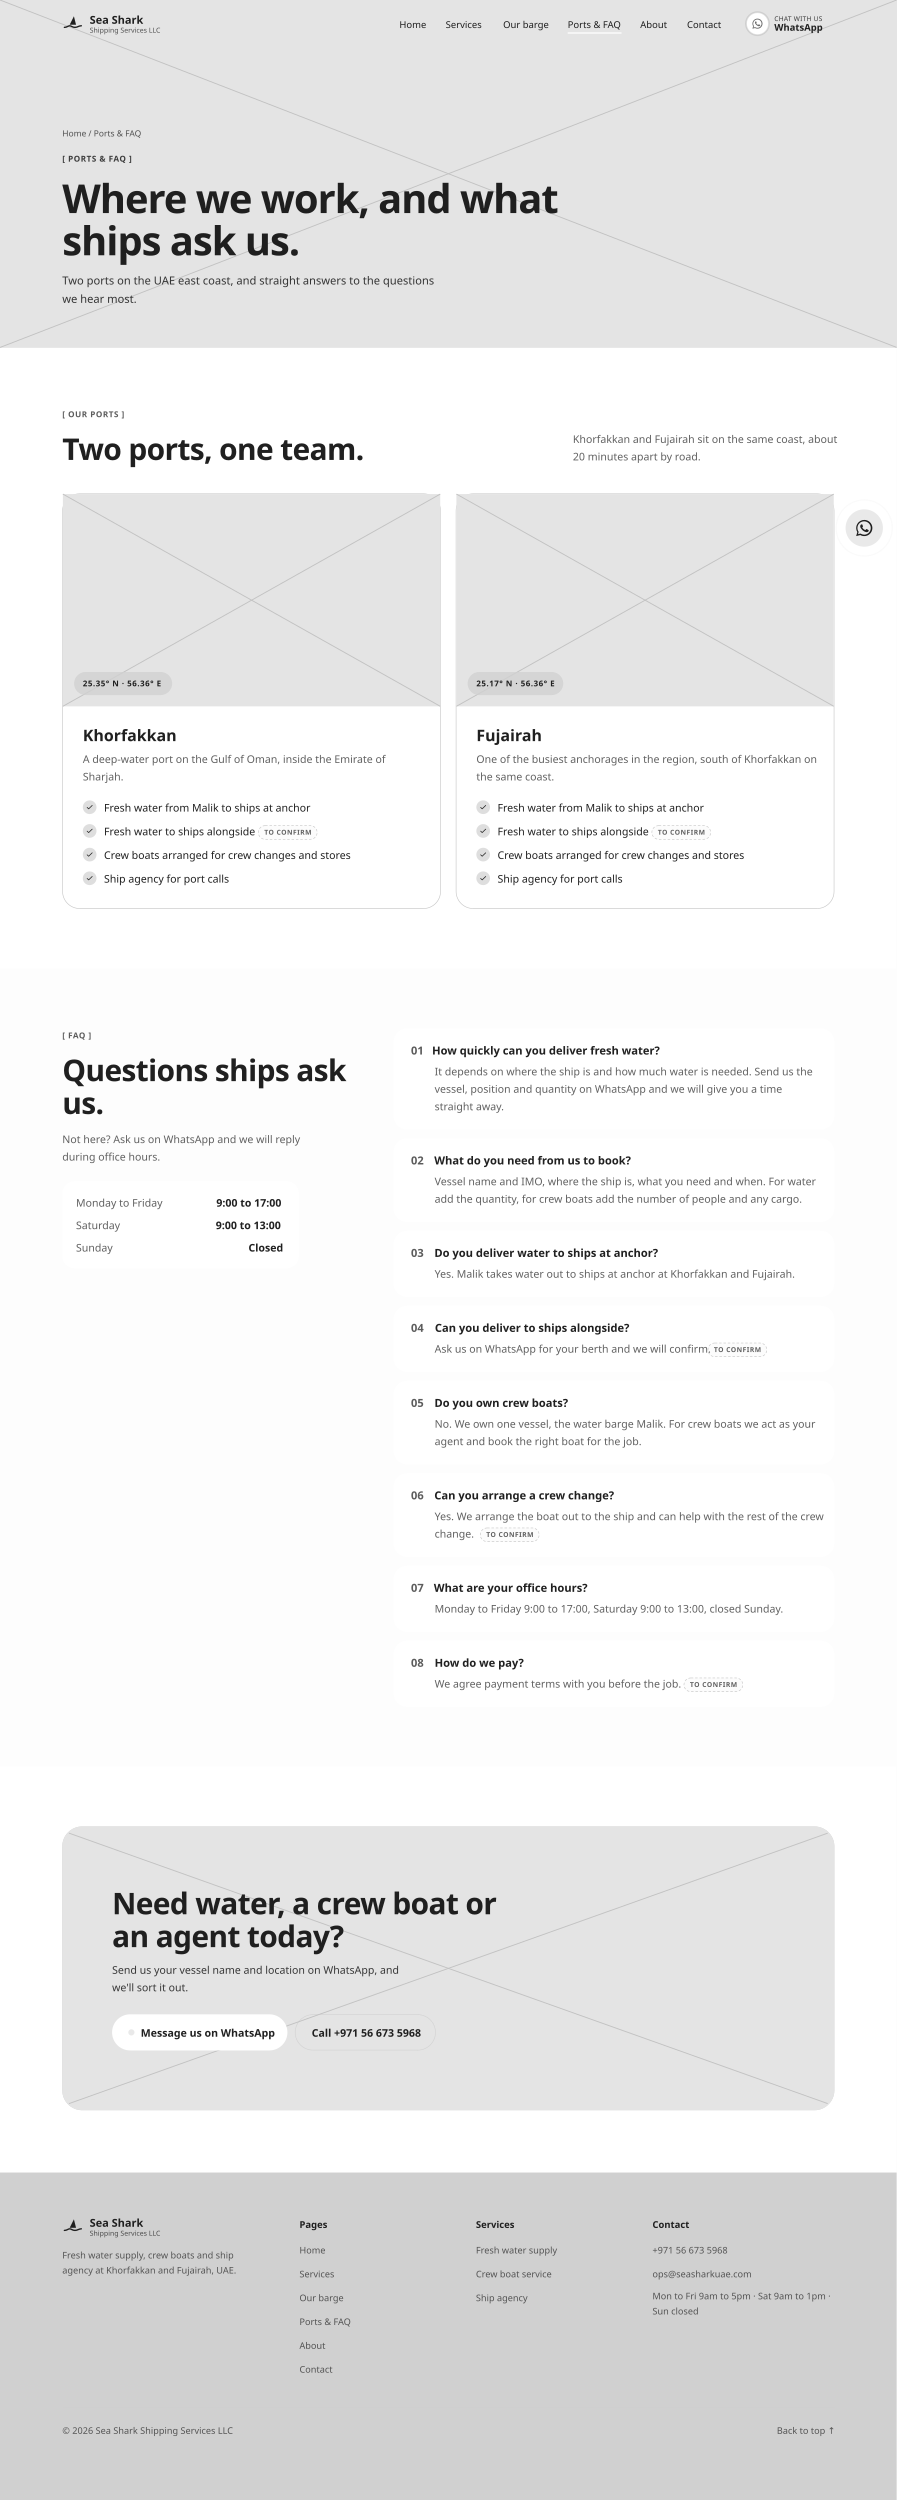
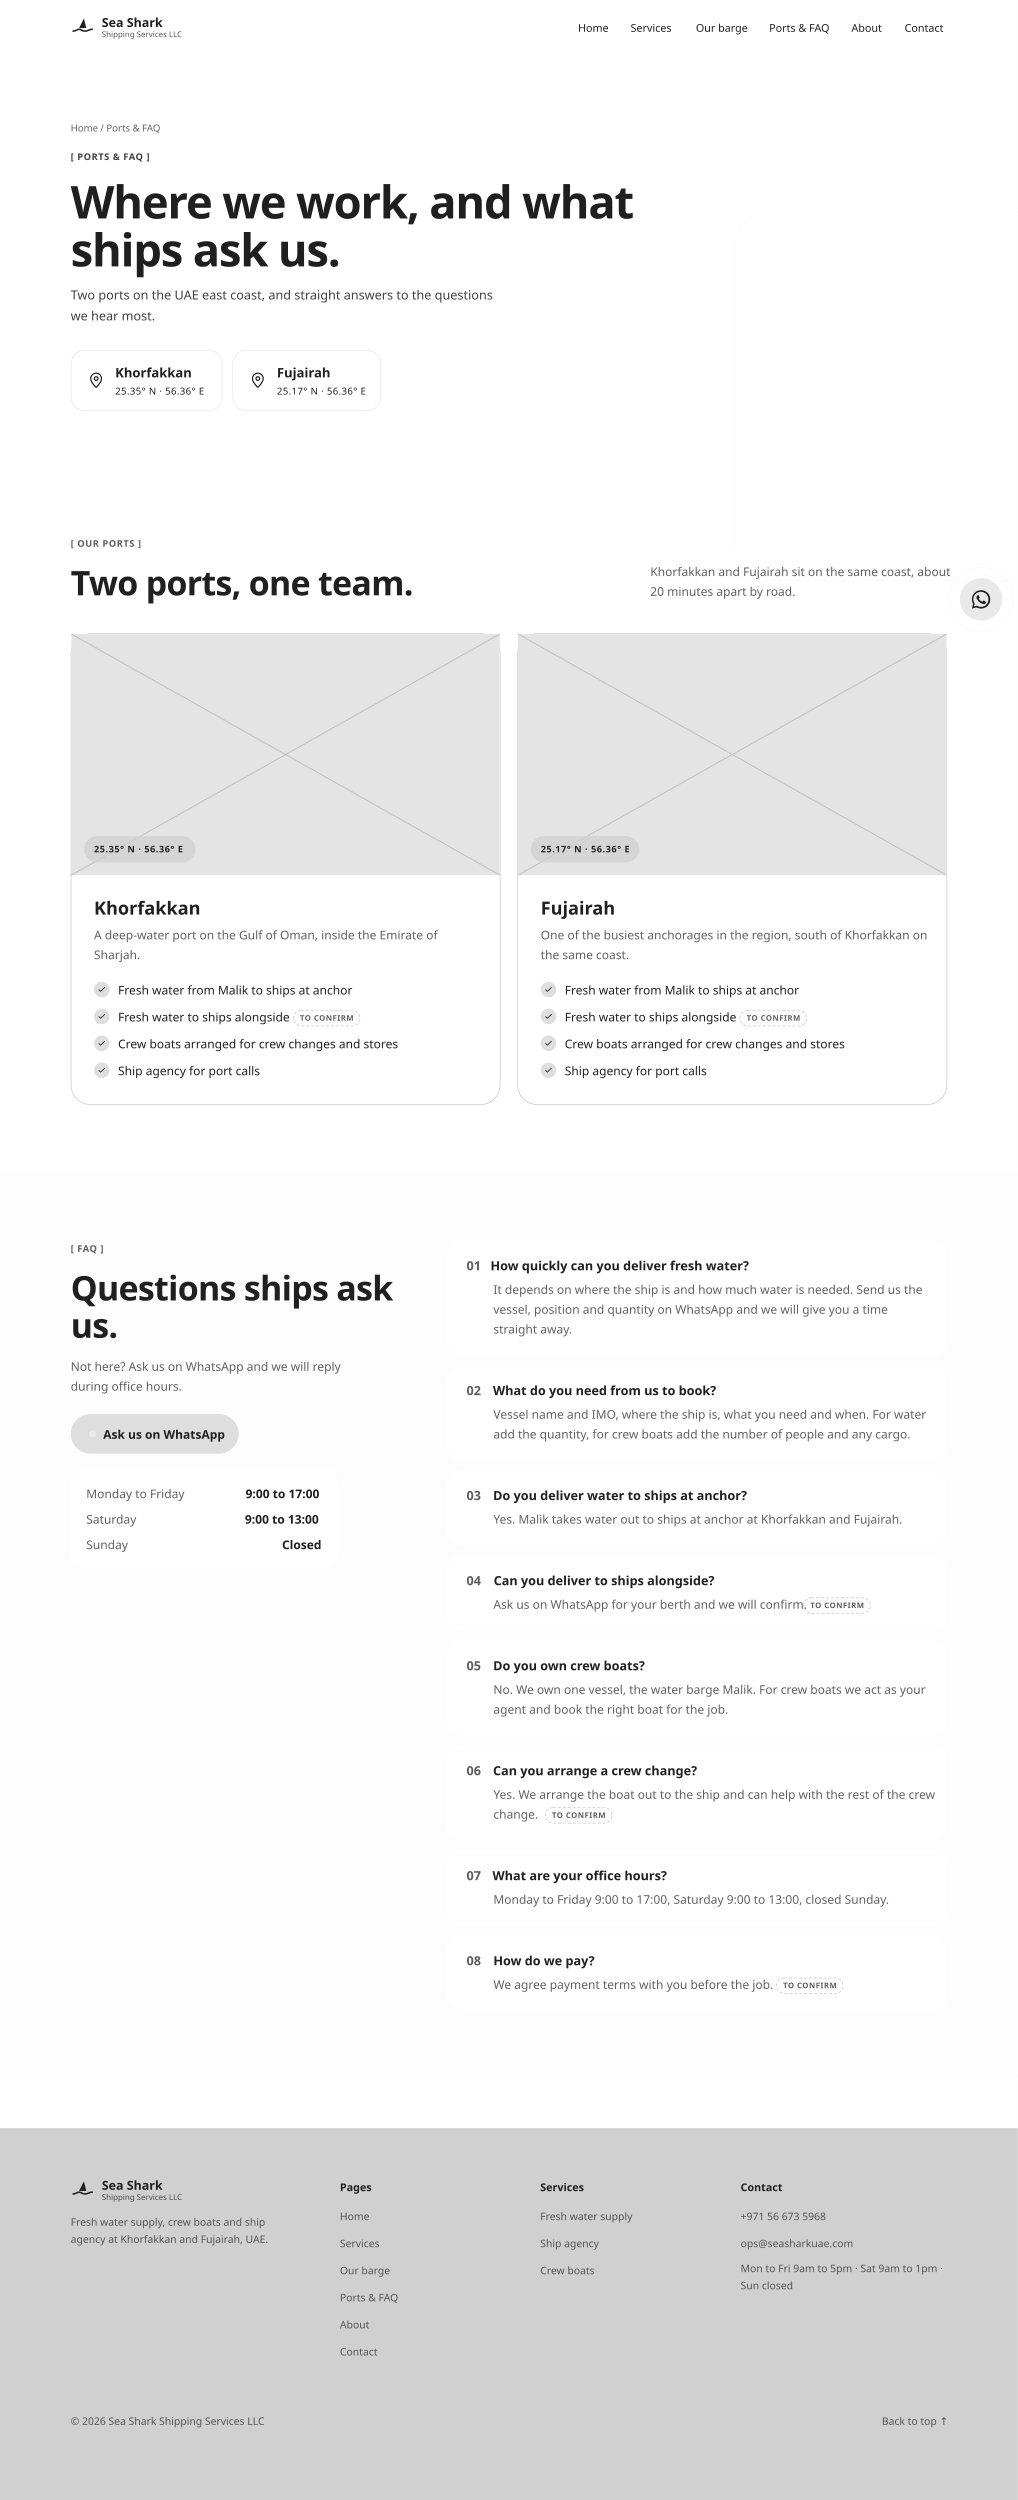
- <svg xmlns="http://www.w3.org/2000/svg" width="1440" height="4015" viewBox="0 0 1440 4015">
+ <svg xmlns="http://www.w3.org/2000/svg" width="1440" height="3537" viewBox="0 0 1440 3537">
  <defs />
-   <rect x="0" y="0" width="1440" height="4015" fill="#ffffff" />
-   <rect x="0" y="0" width="1440" height="4015.1" fill="#ffffff" />
-   <rect x="0" y="0" width="1440" height="558" fill="#d4d4d4" />
-   <rect x="0" y="0" width="1440" height="558" fill="#e4e4e4" />
-   <line x1="0" y1="0" x2="1440" y2="558" stroke="#c2c2c2" stroke-width="1.5" />
-   <line x1="1440" y1="0" x2="0" y2="558" stroke="#c2c2c2" stroke-width="1.5" />
-   <text x="100" y="219.1" font-family="Plus Jakarta Sans" font-size="13.6" font-weight="400" fill="#1f1f1f" fill-opacity="0.75">Home</text>
-   <text x="141.9" y="219.1" font-family="Plus Jakarta Sans" font-size="13.6" font-weight="400" fill="#1f1f1f" fill-opacity="0.75">/ Ports &amp; FAQ</text>
-   <text x="100" y="259.6" font-family="Plus Jakarta Sans" font-size="13.1" font-weight="600" letter-spacing="0.8" fill="#1f1f1f" fill-opacity="0.85">[ PORTS &amp; FAQ ]</text>
-   <text x="100" y="342.2" font-family="Plus Jakarta Sans" font-size="64" font-weight="600" letter-spacing="-1.6" fill="#1f1f1f">Where we work, and what</text>
-   <text x="100" y="410" font-family="Plus Jakarta Sans" font-size="64" font-weight="600" letter-spacing="-1.6" fill="#1f1f1f">ships ask us.</text>
-   <text x="100" y="456.9" font-family="Plus Jakarta Sans" font-size="17.9" font-weight="400" fill="#1f1f1f" fill-opacity="0.9">Two ports on the UAE east coast, and straight answers to the questions</text>
-   <text x="100" y="486.4" font-family="Plus Jakarta Sans" font-size="17.9" font-weight="400" fill="#1f1f1f" fill-opacity="0.9">we hear most.</text>
-   <text x="100" y="670" font-family="Plus Jakarta Sans" font-size="13.1" font-weight="600" letter-spacing="0.8" fill="#5c5c5c">[ OUR PORTS ]</text>
-   <text x="100" y="738.7" font-family="Plus Jakarta Sans" font-size="48" font-weight="600" letter-spacing="-1" fill="#202020">Two ports, one team.</text>
-   <text x="920" y="711.4" font-family="Plus Jakarta Sans" font-size="17" font-weight="400" fill="#606060">Khorfakkan and Fujairah sit on the same coast, about</text>
-   <text x="920" y="739.4" font-family="Plus Jakarta Sans" font-size="17" font-weight="400" fill="#606060">20 minutes apart by road.</text>
-   <rect x="100" y="792.5" width="608" height="667.1" rx="28" fill="#ffffff" />
-   <rect x="100.5" y="793" width="607" height="666.1" rx="27.5" fill="none" stroke="#c7c7c7" stroke-width="1" />
-   <rect x="101" y="793.5" width="606" height="340.9" fill="#e4e4e4" />
-   <line x1="101" y1="793.5" x2="707" y2="1134.3" stroke="#c2c2c2" stroke-width="1.5" />
-   <line x1="707" y1="793.5" x2="101" y2="1134.3" stroke="#c2c2c2" stroke-width="1.5" />
-   <rect x="119" y="1079.2" width="157.5" height="37.1" rx="18.6" fill="#d0d0d0" fill-opacity="0.8" />
-   <text x="133" y="1102.2" font-family="Plus Jakarta Sans" font-size="12.8" font-weight="600" letter-spacing="0.8" fill="#1f1f1f">25.35° N · 56.36° E</text>
-   <text x="133" y="1190.3" font-family="Plus Jakarta Sans" font-size="25.6" font-weight="600" fill="#202020">Khorfakkan</text>
-   <text x="133" y="1225.3" font-family="Plus Jakarta Sans" font-size="17" font-weight="400" fill="#606060">A deep-water port on the Gulf of Oman, inside the Emirate of</text>
-   <text x="133" y="1253.4" font-family="Plus Jakarta Sans" font-size="17" font-weight="400" fill="#606060">Sharjah.</text>
-   <rect x="133" y="1285.4" width="22" height="22" rx="11" fill="#dedede" />
-   <svg x="137" y="1289.4" width="14" height="14" viewBox="0 0 24 24">
-     <path d="M5 12.5l4.2 4L19 7" fill="none" stroke="#1f1f1f" stroke-width="2" stroke-linecap="round" stroke-linejoin="round" />
-   </svg>
-   <text x="167" y="1303.4" font-family="Plus Jakarta Sans" font-size="17" font-weight="400" fill="#202020">Fresh water from Malik to ships at anchor</text>
-   <rect x="133" y="1323.5" width="22" height="22" rx="11" fill="#dedede" />
-   <svg x="137" y="1327.5" width="14" height="14" viewBox="0 0 24 24">
-     <path d="M5 12.5l4.2 4L19 7" fill="none" stroke="#1f1f1f" stroke-width="2" stroke-linecap="round" stroke-linejoin="round" />
-   </svg>
-   <rect x="414.4" y="1325.5" width="95.4" height="22.9" rx="11.4" fill="#f2f2f2" fill-opacity="0.22" />
-   <rect x="414.9" y="1326" width="94.4" height="21.9" rx="10.9" fill="none" stroke="#c7c7c7" stroke-width="1" stroke-dasharray="4 3" />
-   <text x="167" y="1341.5" font-family="Plus Jakarta Sans" font-size="17" font-weight="400" fill="#202020">Fresh water to ships alongside</text>
-   <text x="424.4" y="1340.5" font-family="Plus Jakarta Sans" font-size="10.9" font-weight="600" letter-spacing="0.7" fill="#606060">TO CONFIRM</text>
-   <rect x="133" y="1361.5" width="22" height="22" rx="11" fill="#dedede" />
-   <svg x="137" y="1365.5" width="14" height="14" viewBox="0 0 24 24">
-     <path d="M5 12.5l4.2 4L19 7" fill="none" stroke="#1f1f1f" stroke-width="2" stroke-linecap="round" stroke-linejoin="round" />
-   </svg>
-   <text x="167" y="1379.5" font-family="Plus Jakarta Sans" font-size="17" font-weight="400" fill="#202020">Crew boats arranged for crew changes and stores</text>
-   <rect x="133" y="1399.5" width="22" height="22" rx="11" fill="#dedede" />
-   <svg x="137" y="1403.5" width="14" height="14" viewBox="0 0 24 24">
-     <path d="M5 12.5l4.2 4L19 7" fill="none" stroke="#1f1f1f" stroke-width="2" stroke-linecap="round" stroke-linejoin="round" />
-   </svg>
-   <text x="167" y="1417.5" font-family="Plus Jakarta Sans" font-size="17" font-weight="400" fill="#202020">Ship agency for port calls</text>
-   <rect x="732" y="792.5" width="608" height="667.1" rx="28" fill="#ffffff" />
-   <rect x="732.5" y="793" width="607" height="666.1" rx="27.5" fill="none" stroke="#c7c7c7" stroke-width="1" />
-   <rect x="733" y="793.5" width="606" height="340.9" fill="#e4e4e4" />
-   <line x1="733" y1="793.5" x2="1339" y2="1134.3" stroke="#c2c2c2" stroke-width="1.5" />
-   <line x1="1339" y1="793.5" x2="733" y2="1134.3" stroke="#c2c2c2" stroke-width="1.5" />
-   <rect x="751" y="1079.2" width="153.6" height="37.1" rx="18.6" fill="#d0d0d0" fill-opacity="0.8" />
-   <text x="765" y="1102.2" font-family="Plus Jakarta Sans" font-size="12.8" font-weight="600" letter-spacing="0.8" fill="#1f1f1f">25.17° N · 56.36° E</text>
-   <text x="765" y="1190.3" font-family="Plus Jakarta Sans" font-size="25.6" font-weight="600" fill="#202020">Fujairah</text>
-   <text x="765" y="1225.3" font-family="Plus Jakarta Sans" font-size="17" font-weight="400" fill="#606060">One of the busiest anchorages in the region, south of Khorfakkan on</text>
-   <text x="765" y="1253.4" font-family="Plus Jakarta Sans" font-size="17" font-weight="400" fill="#606060">the same coast.</text>
-   <rect x="765" y="1285.4" width="22" height="22" rx="11" fill="#dedede" />
-   <svg x="769" y="1289.4" width="14" height="14" viewBox="0 0 24 24">
-     <path d="M5 12.5l4.2 4L19 7" fill="none" stroke="#1f1f1f" stroke-width="2" stroke-linecap="round" stroke-linejoin="round" />
-   </svg>
-   <text x="799" y="1303.4" font-family="Plus Jakarta Sans" font-size="17" font-weight="400" fill="#202020">Fresh water from Malik to ships at anchor</text>
-   <rect x="765" y="1323.5" width="22" height="22" rx="11" fill="#dedede" />
-   <svg x="769" y="1327.5" width="14" height="14" viewBox="0 0 24 24">
-     <path d="M5 12.5l4.2 4L19 7" fill="none" stroke="#1f1f1f" stroke-width="2" stroke-linecap="round" stroke-linejoin="round" />
-   </svg>
-   <rect x="1046.4" y="1325.5" width="95.4" height="22.9" rx="11.4" fill="#f2f2f2" fill-opacity="0.22" />
-   <rect x="1046.9" y="1326" width="94.4" height="21.9" rx="10.9" fill="none" stroke="#c7c7c7" stroke-width="1" stroke-dasharray="4 3" />
-   <text x="799" y="1341.5" font-family="Plus Jakarta Sans" font-size="17" font-weight="400" fill="#202020">Fresh water to ships alongside</text>
-   <text x="1056.4" y="1340.5" font-family="Plus Jakarta Sans" font-size="10.9" font-weight="600" letter-spacing="0.7" fill="#606060">TO CONFIRM</text>
-   <rect x="765" y="1361.5" width="22" height="22" rx="11" fill="#dedede" />
-   <svg x="769" y="1365.5" width="14" height="14" viewBox="0 0 24 24">
-     <path d="M5 12.5l4.2 4L19 7" fill="none" stroke="#1f1f1f" stroke-width="2" stroke-linecap="round" stroke-linejoin="round" />
-   </svg>
-   <text x="799" y="1379.5" font-family="Plus Jakarta Sans" font-size="17" font-weight="400" fill="#202020">Crew boats arranged for crew changes and stores</text>
-   <rect x="765" y="1399.5" width="22" height="22" rx="11" fill="#dedede" />
-   <svg x="769" y="1403.5" width="14" height="14" viewBox="0 0 24 24">
-     <path d="M5 12.5l4.2 4L19 7" fill="none" stroke="#1f1f1f" stroke-width="2" stroke-linecap="round" stroke-linejoin="round" />
-   </svg>
-   <text x="799" y="1417.5" font-family="Plus Jakarta Sans" font-size="17" font-weight="400" fill="#202020">Ship agency for port calls</text>
-   <rect x="0" y="1555.6" width="1440" height="1281.7" fill="#fdfdfd" />
-   <text x="100" y="1667.6" font-family="Plus Jakarta Sans" font-size="13.1" font-weight="600" letter-spacing="0.8" fill="#5c5c5c">[ FAQ ]</text>
-   <text x="100" y="1736.3" font-family="Plus Jakarta Sans" font-size="48" font-weight="600" letter-spacing="-1" fill="#202020">Questions ships ask</text>
-   <text x="100" y="1789" font-family="Plus Jakarta Sans" font-size="48" font-weight="600" letter-spacing="-1" fill="#202020">us.</text>
-   <text x="100" y="1835.8" font-family="Plus Jakarta Sans" font-size="17" font-weight="400" fill="#606060">Not here? Ask us on WhatsApp and we will reply</text>
-   <text x="100" y="1863.9" font-family="Plus Jakarta Sans" font-size="17" font-weight="400" fill="#606060">during office hours.</text>
-   <rect x="100" y="1896.9" width="380" height="140.1" rx="20" fill="#ffffff" />
-   <text x="122" y="1937.9" font-family="Plus Jakarta Sans" font-size="17" font-weight="400" fill="#606060">Monday to Friday</text>
-   <text x="347.4" y="1937.9" font-family="Plus Jakarta Sans" font-size="17" font-weight="600" fill="#202020">9:00 to 17:00</text>
-   <text x="122" y="1974" font-family="Plus Jakarta Sans" font-size="17" font-weight="400" fill="#606060">Saturday</text>
-   <text x="346.5" y="1974" font-family="Plus Jakarta Sans" font-size="17" font-weight="600" fill="#202020">9:00 to 13:00</text>
-   <text x="122" y="2010" font-family="Plus Jakarta Sans" font-size="17" font-weight="400" fill="#606060">Sunday</text>
-   <text x="399" y="2010" font-family="Plus Jakarta Sans" font-size="17" font-weight="600" fill="#202020">Closed</text>
-   <rect x="632" y="1651.6" width="708" height="162.5" rx="22" fill="#ffffff" />
-   <text x="693.9" y="1693.6" font-family="Plus Jakarta Sans" font-size="17.9" font-weight="600" fill="#202020">How quickly can you deliver fresh water?</text>
-   <text x="660" y="1693.6" font-family="Plus Jakarta Sans" font-size="17.9" font-weight="700" fill="#5c5c5c">01</text>
-   <text x="698" y="1727" font-family="Plus Jakarta Sans" font-size="17" font-weight="400" fill="#606060">It depends on where the ship is and how much water is needed. Send us the</text>
-   <text x="698" y="1755" font-family="Plus Jakarta Sans" font-size="17" font-weight="400" fill="#606060">vessel, position and quantity on WhatsApp and we will give you a time</text>
-   <text x="698" y="1783.1" font-family="Plus Jakarta Sans" font-size="17" font-weight="400" fill="#606060">straight away.</text>
-   <rect x="632" y="1828.1" width="708" height="134.5" rx="22" fill="#ffffff" />
-   <text x="697.4" y="1870.1" font-family="Plus Jakarta Sans" font-size="17.9" font-weight="600" fill="#202020">What do you need from us to book?</text>
-   <text x="660" y="1870.1" font-family="Plus Jakarta Sans" font-size="17.9" font-weight="700" fill="#5c5c5c">02</text>
-   <text x="698" y="1903.5" font-family="Plus Jakarta Sans" font-size="17" font-weight="400" fill="#606060">Vessel name and IMO, where the ship is, what you need and when. For water</text>
-   <text x="698" y="1931.6" font-family="Plus Jakarta Sans" font-size="17" font-weight="400" fill="#606060">add the quantity, for crew boats add the number of people and any cargo.</text>
-   <rect x="632" y="1976.6" width="708" height="106.4" rx="22" fill="#ffffff" />
-   <text x="697.6" y="2018.6" font-family="Plus Jakarta Sans" font-size="17.9" font-weight="600" fill="#202020">Do you deliver water to ships at anchor?</text>
-   <text x="660" y="2018.6" font-family="Plus Jakarta Sans" font-size="17.9" font-weight="700" fill="#5c5c5c">03</text>
-   <text x="698" y="2052" font-family="Plus Jakarta Sans" font-size="17" font-weight="400" fill="#606060">Yes. Malik takes water out to ships at anchor at Khorfakkan and Fujairah.</text>
-   <rect x="632" y="2097" width="708" height="106.4" rx="22" fill="#ffffff" />
-   <text x="698.4" y="2139" font-family="Plus Jakarta Sans" font-size="17.9" font-weight="600" fill="#202020">Can you deliver to ships alongside?</text>
-   <text x="660" y="2139" font-family="Plus Jakarta Sans" font-size="17.9" font-weight="700" fill="#5c5c5c">04</text>
-   <rect x="1136.5" y="2156.4" width="95.4" height="22.9" rx="11.4" fill="#f2f2f2" fill-opacity="0.22" />
-   <rect x="1137" y="2156.9" width="94.4" height="21.9" rx="10.9" fill="none" stroke="#c7c7c7" stroke-width="1" stroke-dasharray="4 3" />
-   <text x="698" y="2172.4" font-family="Plus Jakarta Sans" font-size="17" font-weight="400" fill="#606060">Ask us on WhatsApp for your berth and we will confirm.</text>
-   <text x="1146.5" y="2171.4" font-family="Plus Jakarta Sans" font-size="10.9" font-weight="600" letter-spacing="0.7" fill="#606060">TO CONFIRM</text>
-   <rect x="632" y="2217.5" width="708" height="134.5" rx="22" fill="#ffffff" />
-   <text x="697.7" y="2259.5" font-family="Plus Jakarta Sans" font-size="17.9" font-weight="600" fill="#202020">Do you own crew boats?</text>
-   <text x="660" y="2259.5" font-family="Plus Jakarta Sans" font-size="17.9" font-weight="700" fill="#5c5c5c">05</text>
-   <text x="698" y="2292.9" font-family="Plus Jakarta Sans" font-size="17" font-weight="400" fill="#606060">No. We own one vessel, the water barge Malik. For crew boats we act as your</text>
-   <text x="698" y="2320.9" font-family="Plus Jakarta Sans" font-size="17" font-weight="400" fill="#606060">agent and book the right boat for the job.</text>
-   <rect x="632" y="2366" width="708" height="134.5" rx="22" fill="#ffffff" />
-   <text x="697.5" y="2408" font-family="Plus Jakarta Sans" font-size="17.9" font-weight="600" fill="#202020">Can you arrange a crew change?</text>
-   <text x="660" y="2408" font-family="Plus Jakarta Sans" font-size="17.9" font-weight="700" fill="#5c5c5c">06</text>
-   <rect x="770.9" y="2453.4" width="95.4" height="22.9" rx="11.4" fill="#f2f2f2" fill-opacity="0.22" />
-   <rect x="771.4" y="2453.9" width="94.4" height="21.9" rx="10.9" fill="none" stroke="#c7c7c7" stroke-width="1" stroke-dasharray="4 3" />
-   <text x="698" y="2441.4" font-family="Plus Jakarta Sans" font-size="17" font-weight="400" fill="#606060">Yes. We arrange the boat out to the ship and can help with the rest of the crew</text>
-   <text x="698" y="2469.4" font-family="Plus Jakarta Sans" font-size="17" font-weight="400" fill="#606060">change.</text>
-   <text x="780.9" y="2468.4" font-family="Plus Jakarta Sans" font-size="10.9" font-weight="600" letter-spacing="0.7" fill="#606060">TO CONFIRM</text>
-   <rect x="632" y="2514.5" width="708" height="106.4" rx="22" fill="#ffffff" />
-   <text x="696.7" y="2556.5" font-family="Plus Jakarta Sans" font-size="17.9" font-weight="600" fill="#202020">What are your office hours?</text>
-   <text x="660" y="2556.5" font-family="Plus Jakarta Sans" font-size="17.9" font-weight="700" fill="#5c5c5c">07</text>
-   <text x="698" y="2589.8" font-family="Plus Jakarta Sans" font-size="17" font-weight="400" fill="#606060">Monday to Friday 9:00 to 17:00, Saturday 9:00 to 13:00, closed Sunday.</text>
-   <rect x="632" y="2634.9" width="708" height="106.4" rx="22" fill="#ffffff" />
-   <text x="698" y="2676.9" font-family="Plus Jakarta Sans" font-size="17.9" font-weight="600" fill="#202020">How do we pay?</text>
-   <text x="660" y="2676.9" font-family="Plus Jakarta Sans" font-size="17.9" font-weight="700" fill="#5c5c5c">08</text>
-   <rect x="1098" y="2694.3" width="95.4" height="22.9" rx="11.4" fill="#f2f2f2" fill-opacity="0.22" />
-   <rect x="1098.5" y="2694.8" width="94.4" height="21.9" rx="10.9" fill="none" stroke="#c7c7c7" stroke-width="1" stroke-dasharray="4 3" />
-   <text x="698" y="2710.3" font-family="Plus Jakarta Sans" font-size="17" font-weight="400" fill="#606060">We agree payment terms with you before the job.</text>
-   <text x="1108" y="2709.3" font-family="Plus Jakarta Sans" font-size="10.9" font-weight="600" letter-spacing="0.7" fill="#606060">TO CONFIRM</text>
-   <rect x="100" y="2933.3" width="1240" height="455.7" rx="32" fill="#d4d4d4" />
-   <rect x="100" y="2933.3" width="1240" height="455.7" rx="32" fill="#e4e4e4" />
-   <line x1="110.7" y1="2944" x2="1329.3" y2="3378.4" stroke="#c2c2c2" stroke-width="1.5" />
-   <line x1="1329.3" y1="2944" x2="110.7" y2="3378.4" stroke="#c2c2c2" stroke-width="1.5" />
-   <text x="180" y="3074.3" font-family="Plus Jakarta Sans" font-size="48" font-weight="600" letter-spacing="-1" fill="#1f1f1f">Need water, a crew boat or</text>
-   <text x="180" y="3127.1" font-family="Plus Jakarta Sans" font-size="48" font-weight="600" letter-spacing="-1" fill="#1f1f1f">an agent today?</text>
-   <text x="180" y="3169.9" font-family="Plus Jakarta Sans" font-size="17" font-weight="400" fill="#1f1f1f" fill-opacity="0.88">Send us your vessel name and location on WhatsApp, and</text>
-   <text x="180" y="3198" font-family="Plus Jakarta Sans" font-size="17" font-weight="400" fill="#1f1f1f" fill-opacity="0.88">we'll sort it out.</text>
-   <rect x="180" y="3235" width="281.6" height="58" rx="29" fill="#ffffff" />
-   <rect x="206" y="3259" width="10" height="10" rx="5" fill="#e9e9e9" />
-   <text x="226" y="3271" font-family="Plus Jakarta Sans" font-size="17" font-weight="600" fill="#202020">Message us on WhatsApp</text>
-   <rect x="474.1" y="3235.5" width="225.3" height="57" rx="28.5" fill="none" stroke="#c7c7c7" stroke-width="1" stroke-opacity="0.6" />
-   <text x="500.6" y="3271" font-family="Plus Jakarta Sans" font-size="17" font-weight="600" fill="#1f1f1f">Call +971 56 673 5968</text>
-   <rect x="0" y="3489.1" width="1440" height="526" fill="#d0d0d0" />
-   <rect x="100" y="3865.8" width="1240" height="1" fill="#c7c7c7" fill-opacity="0.12" />
-   <svg x="100" y="3559.1" width="34" height="34" viewBox="0 0 40 40">
+   <rect x="0" y="0" width="1440" height="3537" fill="#ffffff" />
+   <rect x="0" y="0" width="1440" height="3537" fill="#ffffff" />
+   <text x="100" y="186" font-family="Plus Jakarta Sans" font-size="13.6" font-weight="400" fill="#1f1f1f" fill-opacity="0.7">Home</text>
+   <text x="141.9" y="186" font-family="Plus Jakarta Sans" font-size="13.6" font-weight="400" fill="#1f1f1f" fill-opacity="0.7">/ Ports &amp; FAQ</text>
+   <text x="100" y="226.4" font-family="Plus Jakarta Sans" font-size="13.1" font-weight="600" letter-spacing="0.8" fill="#1f1f1f" fill-opacity="0.85">[ PORTS &amp; FAQ ]</text>
+   <text x="100" y="309.1" font-family="Plus Jakarta Sans" font-size="64" font-weight="600" letter-spacing="-1.6" fill="#1f1f1f">Where we work, and what</text>
+   <text x="100" y="376.9" font-family="Plus Jakarta Sans" font-size="64" font-weight="600" letter-spacing="-1.6" fill="#1f1f1f">ships ask us.</text>
+   <text x="100" y="423.7" font-family="Plus Jakarta Sans" font-size="17.9" font-weight="400" fill="#1f1f1f" fill-opacity="0.85">Two ports on the UAE east coast, and straight answers to the questions</text>
+   <text x="100" y="453.3" font-family="Plus Jakarta Sans" font-size="17.9" font-weight="400" fill="#1f1f1f" fill-opacity="0.85">we hear most.</text>
+   <rect x="100.5" y="495.4" width="213.8" height="85.8" rx="19.5" fill="none" stroke="#c7c7c7" stroke-width="1" stroke-opacity="0.45" />
+   <svg x="123" y="525.3" width="26" height="26" viewBox="0 0 24 24">
+     <path d="M12 21s7-6.2 7-11.5A7 7 0 0 0 5 9.5C5 14.8 12 21 12 21z" fill="none" stroke="#1f1f1f" stroke-width="1.6" />
+     <circle cx="12" cy="9.5" r="2.4" fill="none" stroke="#1f1f1f" stroke-width="1.6" />
+   </svg>
+   <text x="163" y="558.2" font-family="Plus Jakarta Sans" font-size="13.6" font-weight="400" letter-spacing="0.5" fill="#1f1f1f">25.35° N · 56.36° E</text>
+   <text x="163" y="533.9" font-family="Plus Jakarta Sans" font-size="18.4" font-weight="700" fill="#1f1f1f">Khorfakkan</text>
+   <rect x="329.3" y="495.4" width="209.3" height="85.8" rx="19.5" fill="none" stroke="#c7c7c7" stroke-width="1" stroke-opacity="0.45" />
+   <svg x="351.8" y="525.3" width="26" height="26" viewBox="0 0 24 24">
+     <path d="M12 21s7-6.2 7-11.5A7 7 0 0 0 5 9.5C5 14.8 12 21 12 21z" fill="none" stroke="#1f1f1f" stroke-width="1.6" />
+     <circle cx="12" cy="9.5" r="2.4" fill="none" stroke="#1f1f1f" stroke-width="1.6" />
+   </svg>
+   <text x="391.8" y="558.2" font-family="Plus Jakarta Sans" font-size="13.6" font-weight="400" letter-spacing="0.5" fill="#1f1f1f">25.17° N · 56.36° E</text>
+   <text x="391.8" y="533.9" font-family="Plus Jakarta Sans" font-size="18.4" font-weight="700" fill="#1f1f1f">Fujairah</text>
+   <rect x="1038.5" y="300.1" width="521" height="521" rx="49.5" fill="none" stroke="#c7c7c7" stroke-width="1" stroke-opacity="0.08" />
+   <text x="100" y="773.6" font-family="Plus Jakarta Sans" font-size="13.1" font-weight="600" letter-spacing="0.8" fill="#5c5c5c">[ OUR PORTS ]</text>
+   <text x="100" y="842.3" font-family="Plus Jakarta Sans" font-size="48" font-weight="600" letter-spacing="-1" fill="#202020">Two ports, one team.</text>
+   <text x="920" y="815" font-family="Plus Jakarta Sans" font-size="17" font-weight="400" fill="#606060">Khorfakkan and Fujairah sit on the same coast, about</text>
+   <text x="920" y="843" font-family="Plus Jakarta Sans" font-size="17" font-weight="400" fill="#606060">20 minutes apart by road.</text>
+   <rect x="100" y="896.1" width="608" height="667.1" rx="28" fill="#ffffff" />
+   <rect x="100.5" y="896.6" width="607" height="666.1" rx="27.5" fill="none" stroke="#c7c7c7" stroke-width="1" />
+   <rect x="101" y="897.1" width="606" height="340.9" fill="#e4e4e4" />
+   <line x1="101" y1="897.1" x2="707" y2="1238" stroke="#c2c2c2" stroke-width="1.5" />
+   <line x1="707" y1="897.1" x2="101" y2="1238" stroke="#c2c2c2" stroke-width="1.5" />
+   <rect x="119" y="1182.9" width="157.5" height="37.1" rx="18.6" fill="#d0d0d0" fill-opacity="0.8" />
+   <text x="133" y="1205.9" font-family="Plus Jakarta Sans" font-size="12.8" font-weight="600" letter-spacing="0.8" fill="#1f1f1f">25.35° N · 56.36° E</text>
+   <text x="133" y="1294" font-family="Plus Jakarta Sans" font-size="25.6" font-weight="600" fill="#202020">Khorfakkan</text>
+   <text x="133" y="1329" font-family="Plus Jakarta Sans" font-size="17" font-weight="400" fill="#606060">A deep-water port on the Gulf of Oman, inside the Emirate of</text>
+   <text x="133" y="1357" font-family="Plus Jakarta Sans" font-size="17" font-weight="400" fill="#606060">Sharjah.</text>
+   <rect x="133" y="1389" width="22" height="22" rx="11" fill="#dedede" />
+   <svg x="137" y="1393" width="14" height="14" viewBox="0 0 24 24">
+     <path d="M5 12.5l4.2 4L19 7" fill="none" stroke="#1f1f1f" stroke-width="2" stroke-linecap="round" stroke-linejoin="round" />
+   </svg>
+   <text x="167" y="1407" font-family="Plus Jakarta Sans" font-size="17" font-weight="400" fill="#202020">Fresh water from Malik to ships at anchor</text>
+   <rect x="133" y="1427.1" width="22" height="22" rx="11" fill="#dedede" />
+   <svg x="137" y="1431.1" width="14" height="14" viewBox="0 0 24 24">
+     <path d="M5 12.5l4.2 4L19 7" fill="none" stroke="#1f1f1f" stroke-width="2" stroke-linecap="round" stroke-linejoin="round" />
+   </svg>
+   <rect x="414.4" y="1429.1" width="95.4" height="22.9" rx="11.4" fill="#f2f2f2" fill-opacity="0.22" />
+   <rect x="414.9" y="1429.6" width="94.4" height="21.9" rx="10.9" fill="none" stroke="#c7c7c7" stroke-width="1" stroke-dasharray="4 3" />
+   <text x="167" y="1445.1" font-family="Plus Jakarta Sans" font-size="17" font-weight="400" fill="#202020">Fresh water to ships alongside</text>
+   <text x="424.4" y="1444.1" font-family="Plus Jakarta Sans" font-size="10.9" font-weight="600" letter-spacing="0.7" fill="#606060">TO CONFIRM</text>
+   <rect x="133" y="1465.1" width="22" height="22" rx="11" fill="#dedede" />
+   <svg x="137" y="1469.1" width="14" height="14" viewBox="0 0 24 24">
+     <path d="M5 12.5l4.2 4L19 7" fill="none" stroke="#1f1f1f" stroke-width="2" stroke-linecap="round" stroke-linejoin="round" />
+   </svg>
+   <text x="167" y="1483.1" font-family="Plus Jakarta Sans" font-size="17" font-weight="400" fill="#202020">Crew boats arranged for crew changes and stores</text>
+   <rect x="133" y="1503.2" width="22" height="22" rx="11" fill="#dedede" />
+   <svg x="137" y="1507.2" width="14" height="14" viewBox="0 0 24 24">
+     <path d="M5 12.5l4.2 4L19 7" fill="none" stroke="#1f1f1f" stroke-width="2" stroke-linecap="round" stroke-linejoin="round" />
+   </svg>
+   <text x="167" y="1521.2" font-family="Plus Jakarta Sans" font-size="17" font-weight="400" fill="#202020">Ship agency for port calls</text>
+   <rect x="732" y="896.1" width="608" height="667.1" rx="28" fill="#ffffff" />
+   <rect x="732.5" y="896.6" width="607" height="666.1" rx="27.5" fill="none" stroke="#c7c7c7" stroke-width="1" />
+   <rect x="733" y="897.1" width="606" height="340.9" fill="#e4e4e4" />
+   <line x1="733" y1="897.1" x2="1339" y2="1238" stroke="#c2c2c2" stroke-width="1.5" />
+   <line x1="1339" y1="897.1" x2="733" y2="1238" stroke="#c2c2c2" stroke-width="1.5" />
+   <rect x="751" y="1182.9" width="153.6" height="37.1" rx="18.6" fill="#d0d0d0" fill-opacity="0.8" />
+   <text x="765" y="1205.9" font-family="Plus Jakarta Sans" font-size="12.8" font-weight="600" letter-spacing="0.8" fill="#1f1f1f">25.17° N · 56.36° E</text>
+   <text x="765" y="1294" font-family="Plus Jakarta Sans" font-size="25.6" font-weight="600" fill="#202020">Fujairah</text>
+   <text x="765" y="1329" font-family="Plus Jakarta Sans" font-size="17" font-weight="400" fill="#606060">One of the busiest anchorages in the region, south of Khorfakkan on</text>
+   <text x="765" y="1357" font-family="Plus Jakarta Sans" font-size="17" font-weight="400" fill="#606060">the same coast.</text>
+   <rect x="765" y="1389" width="22" height="22" rx="11" fill="#dedede" />
+   <svg x="769" y="1393" width="14" height="14" viewBox="0 0 24 24">
+     <path d="M5 12.5l4.2 4L19 7" fill="none" stroke="#1f1f1f" stroke-width="2" stroke-linecap="round" stroke-linejoin="round" />
+   </svg>
+   <text x="799" y="1407" font-family="Plus Jakarta Sans" font-size="17" font-weight="400" fill="#202020">Fresh water from Malik to ships at anchor</text>
+   <rect x="765" y="1427.1" width="22" height="22" rx="11" fill="#dedede" />
+   <svg x="769" y="1431.1" width="14" height="14" viewBox="0 0 24 24">
+     <path d="M5 12.5l4.2 4L19 7" fill="none" stroke="#1f1f1f" stroke-width="2" stroke-linecap="round" stroke-linejoin="round" />
+   </svg>
+   <rect x="1046.4" y="1429.1" width="95.4" height="22.9" rx="11.4" fill="#f2f2f2" fill-opacity="0.22" />
+   <rect x="1046.9" y="1429.6" width="94.4" height="21.9" rx="10.9" fill="none" stroke="#c7c7c7" stroke-width="1" stroke-dasharray="4 3" />
+   <text x="799" y="1445.1" font-family="Plus Jakarta Sans" font-size="17" font-weight="400" fill="#202020">Fresh water to ships alongside</text>
+   <text x="1056.4" y="1444.1" font-family="Plus Jakarta Sans" font-size="10.9" font-weight="600" letter-spacing="0.7" fill="#606060">TO CONFIRM</text>
+   <rect x="765" y="1465.1" width="22" height="22" rx="11" fill="#dedede" />
+   <svg x="769" y="1469.1" width="14" height="14" viewBox="0 0 24 24">
+     <path d="M5 12.5l4.2 4L19 7" fill="none" stroke="#1f1f1f" stroke-width="2" stroke-linecap="round" stroke-linejoin="round" />
+   </svg>
+   <text x="799" y="1483.1" font-family="Plus Jakarta Sans" font-size="17" font-weight="400" fill="#202020">Crew boats arranged for crew changes and stores</text>
+   <rect x="765" y="1503.2" width="22" height="22" rx="11" fill="#dedede" />
+   <svg x="769" y="1507.2" width="14" height="14" viewBox="0 0 24 24">
+     <path d="M5 12.5l4.2 4L19 7" fill="none" stroke="#1f1f1f" stroke-width="2" stroke-linecap="round" stroke-linejoin="round" />
+   </svg>
+   <text x="799" y="1521.2" font-family="Plus Jakarta Sans" font-size="17" font-weight="400" fill="#202020">Ship agency for port calls</text>
+   <rect x="0" y="1659.2" width="1440" height="1281.7" fill="#fdfdfd" />
+   <text x="100" y="1771.2" font-family="Plus Jakarta Sans" font-size="13.1" font-weight="600" letter-spacing="0.8" fill="#5c5c5c">[ FAQ ]</text>
+   <text x="100" y="1839.9" font-family="Plus Jakarta Sans" font-size="48" font-weight="600" letter-spacing="-1" fill="#202020">Questions ships ask</text>
+   <text x="100" y="1892.7" font-family="Plus Jakarta Sans" font-size="48" font-weight="600" letter-spacing="-1" fill="#202020">us.</text>
+   <text x="100" y="1939.5" font-family="Plus Jakarta Sans" font-size="17" font-weight="400" fill="#606060">Not here? Ask us on WhatsApp and we will reply</text>
+   <text x="100" y="1967.5" font-family="Plus Jakarta Sans" font-size="17" font-weight="400" fill="#606060">during office hours.</text>
+   <rect x="100" y="2000.6" width="237.7" height="56" rx="28" fill="#dedede" />
+   <rect x="126" y="2023.6" width="10" height="10" rx="5" fill="#e9e9e9" />
+   <text x="146" y="2035.6" font-family="Plus Jakarta Sans" font-size="17" font-weight="600" fill="#1f1f1f">Ask us on WhatsApp</text>
+   <rect x="100" y="2078.6" width="380" height="140.1" rx="20" fill="#ffffff" />
+   <text x="122" y="2119.6" font-family="Plus Jakarta Sans" font-size="17" font-weight="400" fill="#606060">Monday to Friday</text>
+   <text x="347.4" y="2119.6" font-family="Plus Jakarta Sans" font-size="17" font-weight="600" fill="#202020">9:00 to 17:00</text>
+   <text x="122" y="2155.7" font-family="Plus Jakarta Sans" font-size="17" font-weight="400" fill="#606060">Saturday</text>
+   <text x="346.5" y="2155.7" font-family="Plus Jakarta Sans" font-size="17" font-weight="600" fill="#202020">9:00 to 13:00</text>
+   <text x="122" y="2191.7" font-family="Plus Jakarta Sans" font-size="17" font-weight="400" fill="#606060">Sunday</text>
+   <text x="399" y="2191.7" font-family="Plus Jakarta Sans" font-size="17" font-weight="600" fill="#202020">Closed</text>
+   <rect x="632" y="1755.2" width="708" height="162.5" rx="22" fill="#ffffff" />
+   <text x="693.9" y="1797.2" font-family="Plus Jakarta Sans" font-size="17.9" font-weight="600" fill="#202020">How quickly can you deliver fresh water?</text>
+   <text x="660" y="1797.2" font-family="Plus Jakarta Sans" font-size="17.9" font-weight="700" fill="#5c5c5c">01</text>
+   <text x="698" y="1830.6" font-family="Plus Jakarta Sans" font-size="17" font-weight="400" fill="#606060">It depends on where the ship is and how much water is needed. Send us the</text>
+   <text x="698" y="1858.7" font-family="Plus Jakarta Sans" font-size="17" font-weight="400" fill="#606060">vessel, position and quantity on WhatsApp and we will give you a time</text>
+   <text x="698" y="1886.7" font-family="Plus Jakarta Sans" font-size="17" font-weight="400" fill="#606060">straight away.</text>
+   <rect x="632" y="1931.8" width="708" height="134.5" rx="22" fill="#ffffff" />
+   <text x="697.4" y="1973.8" font-family="Plus Jakarta Sans" font-size="17.9" font-weight="600" fill="#202020">What do you need from us to book?</text>
+   <text x="660" y="1973.8" font-family="Plus Jakarta Sans" font-size="17.9" font-weight="700" fill="#5c5c5c">02</text>
+   <text x="698" y="2007.2" font-family="Plus Jakarta Sans" font-size="17" font-weight="400" fill="#606060">Vessel name and IMO, where the ship is, what you need and when. For water</text>
+   <text x="698" y="2035.2" font-family="Plus Jakarta Sans" font-size="17" font-weight="400" fill="#606060">add the quantity, for crew boats add the number of people and any cargo.</text>
+   <rect x="632" y="2080.3" width="708" height="106.4" rx="22" fill="#ffffff" />
+   <text x="697.6" y="2122.3" font-family="Plus Jakarta Sans" font-size="17.9" font-weight="600" fill="#202020">Do you deliver water to ships at anchor?</text>
+   <text x="660" y="2122.3" font-family="Plus Jakarta Sans" font-size="17.9" font-weight="700" fill="#5c5c5c">03</text>
+   <text x="698" y="2155.6" font-family="Plus Jakarta Sans" font-size="17" font-weight="400" fill="#606060">Yes. Malik takes water out to ships at anchor at Khorfakkan and Fujairah.</text>
+   <rect x="632" y="2200.7" width="708" height="106.4" rx="22" fill="#ffffff" />
+   <text x="698.4" y="2242.7" font-family="Plus Jakarta Sans" font-size="17.9" font-weight="600" fill="#202020">Can you deliver to ships alongside?</text>
+   <text x="660" y="2242.7" font-family="Plus Jakarta Sans" font-size="17.9" font-weight="700" fill="#5c5c5c">04</text>
+   <rect x="1136.5" y="2260.1" width="95.4" height="22.9" rx="11.4" fill="#f2f2f2" fill-opacity="0.22" />
+   <rect x="1137" y="2260.6" width="94.4" height="21.9" rx="10.9" fill="none" stroke="#c7c7c7" stroke-width="1" stroke-dasharray="4 3" />
+   <text x="698" y="2276.1" font-family="Plus Jakarta Sans" font-size="17" font-weight="400" fill="#606060">Ask us on WhatsApp for your berth and we will confirm.</text>
+   <text x="1146.5" y="2275.1" font-family="Plus Jakarta Sans" font-size="10.9" font-weight="600" letter-spacing="0.7" fill="#606060">TO CONFIRM</text>
+   <rect x="632" y="2321.1" width="708" height="134.5" rx="22" fill="#ffffff" />
+   <text x="697.7" y="2363.1" font-family="Plus Jakarta Sans" font-size="17.9" font-weight="600" fill="#202020">Do you own crew boats?</text>
+   <text x="660" y="2363.1" font-family="Plus Jakarta Sans" font-size="17.9" font-weight="700" fill="#5c5c5c">05</text>
+   <text x="698" y="2396.5" font-family="Plus Jakarta Sans" font-size="17" font-weight="400" fill="#606060">No. We own one vessel, the water barge Malik. For crew boats we act as your</text>
+   <text x="698" y="2424.6" font-family="Plus Jakarta Sans" font-size="17" font-weight="400" fill="#606060">agent and book the right boat for the job.</text>
+   <rect x="632" y="2469.6" width="708" height="134.5" rx="22" fill="#ffffff" />
+   <text x="697.5" y="2511.6" font-family="Plus Jakarta Sans" font-size="17.9" font-weight="600" fill="#202020">Can you arrange a crew change?</text>
+   <text x="660" y="2511.6" font-family="Plus Jakarta Sans" font-size="17.9" font-weight="700" fill="#5c5c5c">06</text>
+   <rect x="770.9" y="2557" width="95.4" height="22.9" rx="11.4" fill="#f2f2f2" fill-opacity="0.22" />
+   <rect x="771.4" y="2557.5" width="94.4" height="21.9" rx="10.9" fill="none" stroke="#c7c7c7" stroke-width="1" stroke-dasharray="4 3" />
+   <text x="698" y="2545" font-family="Plus Jakarta Sans" font-size="17" font-weight="400" fill="#606060">Yes. We arrange the boat out to the ship and can help with the rest of the crew</text>
+   <text x="698" y="2573" font-family="Plus Jakarta Sans" font-size="17" font-weight="400" fill="#606060">change.</text>
+   <text x="780.9" y="2572" font-family="Plus Jakarta Sans" font-size="10.9" font-weight="600" letter-spacing="0.7" fill="#606060">TO CONFIRM</text>
+   <rect x="632" y="2618.1" width="708" height="106.4" rx="22" fill="#ffffff" />
+   <text x="696.7" y="2660.1" font-family="Plus Jakarta Sans" font-size="17.9" font-weight="600" fill="#202020">What are your office hours?</text>
+   <text x="660" y="2660.1" font-family="Plus Jakarta Sans" font-size="17.9" font-weight="700" fill="#5c5c5c">07</text>
+   <text x="698" y="2693.5" font-family="Plus Jakarta Sans" font-size="17" font-weight="400" fill="#606060">Monday to Friday 9:00 to 17:00, Saturday 9:00 to 13:00, closed Sunday.</text>
+   <rect x="632" y="2738.5" width="708" height="106.4" rx="22" fill="#ffffff" />
+   <text x="698" y="2780.5" font-family="Plus Jakarta Sans" font-size="17.9" font-weight="600" fill="#202020">How do we pay?</text>
+   <text x="660" y="2780.5" font-family="Plus Jakarta Sans" font-size="17.9" font-weight="700" fill="#5c5c5c">08</text>
+   <rect x="1098" y="2797.9" width="95.4" height="22.9" rx="11.4" fill="#f2f2f2" fill-opacity="0.22" />
+   <rect x="1098.5" y="2798.4" width="94.4" height="21.9" rx="10.9" fill="none" stroke="#c7c7c7" stroke-width="1" stroke-dasharray="4 3" />
+   <text x="698" y="2813.9" font-family="Plus Jakarta Sans" font-size="17" font-weight="400" fill="#606060">We agree payment terms with you before the job.</text>
+   <text x="1108" y="2812.9" font-family="Plus Jakarta Sans" font-size="10.9" font-weight="600" letter-spacing="0.7" fill="#606060">TO CONFIRM</text>
+   <rect x="0" y="3011" width="1440" height="526" fill="#d0d0d0" />
+   <rect x="100" y="3387.7" width="1240" height="1" fill="#c7c7c7" fill-opacity="0.12" />
+   <svg x="100" y="3081" width="34" height="34" viewBox="0 0 40 40">
    <path d="M4 27c5 0 7-3 10-3s5 3 10 3 7-3 12-3" fill="none" stroke="#1f1f1f" stroke-width="2.6" stroke-linecap="round" />
    <path d="M14 22 22 6l4 16z" fill="#1f1f1f" />
  </svg>
-   <text x="144" y="3576.2" font-family="Plus Jakarta Sans" font-size="17.6" font-weight="700" fill="#1f1f1f">Sea Shark</text>
-   <text x="144" y="3590.6" font-family="Plus Jakarta Sans" font-size="11.2" font-weight="500" fill="#1f1f1f" fill-opacity="0.75">Shipping Services LLC</text>
-   <text x="100" y="3627.1" font-family="Plus Jakarta Sans" font-size="14.7" font-weight="400" fill="#1f1f1f" fill-opacity="0.7">Fresh water supply, crew boats and ship</text>
-   <text x="100" y="3651.3" font-family="Plus Jakarta Sans" font-size="14.7" font-weight="400" fill="#1f1f1f" fill-opacity="0.7">agency at Khorfakkan and Fujairah, UAE.</text>
-   <text x="480.9" y="3578.1" font-family="Plus Jakarta Sans" font-size="15.2" font-weight="700" fill="#1f1f1f">Pages</text>
-   <text x="480.9" y="3619.1" font-family="Plus Jakarta Sans" font-size="14.7" font-weight="400" fill="#1f1f1f" fill-opacity="0.7">Home</text>
-   <text x="480.9" y="3657.4" font-family="Plus Jakarta Sans" font-size="14.7" font-weight="400" fill="#1f1f1f" fill-opacity="0.7">Services</text>
-   <text x="480.9" y="3695.7" font-family="Plus Jakarta Sans" font-size="14.7" font-weight="400" fill="#1f1f1f" fill-opacity="0.7">Our barge</text>
-   <text x="480.9" y="3734" font-family="Plus Jakarta Sans" font-size="14.7" font-weight="400" fill="#1f1f1f" fill-opacity="0.7">Ports &amp; FAQ</text>
-   <text x="480.9" y="3772.3" font-family="Plus Jakarta Sans" font-size="14.7" font-weight="400" fill="#1f1f1f" fill-opacity="0.7">About</text>
-   <text x="480.9" y="3810.5" font-family="Plus Jakarta Sans" font-size="14.7" font-weight="400" fill="#1f1f1f" fill-opacity="0.7">Contact</text>
-   <text x="764.3" y="3578.1" font-family="Plus Jakarta Sans" font-size="15.2" font-weight="700" fill="#1f1f1f">Services</text>
-   <text x="764.3" y="3619.1" font-family="Plus Jakarta Sans" font-size="14.7" font-weight="400" fill="#1f1f1f" fill-opacity="0.7">Fresh water supply</text>
-   <text x="764.3" y="3657.4" font-family="Plus Jakarta Sans" font-size="14.7" font-weight="400" fill="#1f1f1f" fill-opacity="0.7">Crew boat service</text>
-   <text x="764.3" y="3695.7" font-family="Plus Jakarta Sans" font-size="14.7" font-weight="400" fill="#1f1f1f" fill-opacity="0.7">Ship agency</text>
-   <text x="1047.8" y="3578.1" font-family="Plus Jakarta Sans" font-size="15.2" font-weight="700" fill="#1f1f1f">Contact</text>
-   <text x="1047.8" y="3619.1" font-family="Plus Jakarta Sans" font-size="14.7" font-weight="400" fill="#1f1f1f" fill-opacity="0.7">+971 56 673 5968</text>
-   <text x="1047.8" y="3657.4" font-family="Plus Jakarta Sans" font-size="14.7" font-weight="400" fill="#1f1f1f" fill-opacity="0.7">ops@seasharkuae.com</text>
-   <text x="1047.8" y="3692.7" font-family="Plus Jakarta Sans" font-size="14.7" font-weight="400" fill="#1f1f1f" fill-opacity="0.7">Mon to Fri 9am to 5pm · Sat 9am to 1pm ·</text>
-   <text x="1047.8" y="3717" font-family="Plus Jakarta Sans" font-size="14.7" font-weight="400" fill="#1f1f1f" fill-opacity="0.7">Sun closed</text>
-   <text x="100" y="3908.8" font-family="Plus Jakarta Sans" font-size="14.7" font-weight="400" fill="#1f1f1f" fill-opacity="0.7">© 2026 Sea Shark Shipping Services LLC</text>
-   <text x="1247.6" y="3908.8" font-family="Plus Jakarta Sans" font-size="14.7" font-weight="400" fill="#1f1f1f" fill-opacity="0.7">Back to top ↑</text>
+   <text x="144" y="3098.1" font-family="Plus Jakarta Sans" font-size="17.6" font-weight="700" fill="#1f1f1f">Sea Shark</text>
+   <text x="144" y="3112.5" font-family="Plus Jakarta Sans" font-size="11.2" font-weight="500" fill="#1f1f1f" fill-opacity="0.75">Shipping Services LLC</text>
+   <text x="100" y="3149" font-family="Plus Jakarta Sans" font-size="14.7" font-weight="400" fill="#1f1f1f" fill-opacity="0.7">Fresh water supply, crew boats and ship</text>
+   <text x="100" y="3173.3" font-family="Plus Jakarta Sans" font-size="14.7" font-weight="400" fill="#1f1f1f" fill-opacity="0.7">agency at Khorfakkan and Fujairah, UAE.</text>
+   <text x="480.9" y="3100" font-family="Plus Jakarta Sans" font-size="15.2" font-weight="700" fill="#1f1f1f">Pages</text>
+   <text x="480.9" y="3141" font-family="Plus Jakarta Sans" font-size="14.7" font-weight="400" fill="#1f1f1f" fill-opacity="0.7">Home</text>
+   <text x="480.9" y="3179.3" font-family="Plus Jakarta Sans" font-size="14.7" font-weight="400" fill="#1f1f1f" fill-opacity="0.7">Services</text>
+   <text x="480.9" y="3217.6" font-family="Plus Jakarta Sans" font-size="14.7" font-weight="400" fill="#1f1f1f" fill-opacity="0.7">Our barge</text>
+   <text x="480.9" y="3255.9" font-family="Plus Jakarta Sans" font-size="14.7" font-weight="400" fill="#1f1f1f" fill-opacity="0.7">Ports &amp; FAQ</text>
+   <text x="480.9" y="3294.2" font-family="Plus Jakarta Sans" font-size="14.7" font-weight="400" fill="#1f1f1f" fill-opacity="0.7">About</text>
+   <text x="480.9" y="3332.5" font-family="Plus Jakarta Sans" font-size="14.7" font-weight="400" fill="#1f1f1f" fill-opacity="0.7">Contact</text>
+   <text x="764.3" y="3100" font-family="Plus Jakarta Sans" font-size="15.2" font-weight="700" fill="#1f1f1f">Services</text>
+   <text x="764.3" y="3141" font-family="Plus Jakarta Sans" font-size="14.7" font-weight="400" fill="#1f1f1f" fill-opacity="0.7">Fresh water supply</text>
+   <text x="764.3" y="3179.3" font-family="Plus Jakarta Sans" font-size="14.7" font-weight="400" fill="#1f1f1f" fill-opacity="0.7">Ship agency</text>
+   <text x="764.3" y="3217.6" font-family="Plus Jakarta Sans" font-size="14.7" font-weight="400" fill="#1f1f1f" fill-opacity="0.7">Crew boats</text>
+   <text x="1047.8" y="3100" font-family="Plus Jakarta Sans" font-size="15.2" font-weight="700" fill="#1f1f1f">Contact</text>
+   <text x="1047.8" y="3141" font-family="Plus Jakarta Sans" font-size="14.7" font-weight="400" fill="#1f1f1f" fill-opacity="0.7">+971 56 673 5968</text>
+   <text x="1047.8" y="3179.3" font-family="Plus Jakarta Sans" font-size="14.7" font-weight="400" fill="#1f1f1f" fill-opacity="0.7">ops@seasharkuae.com</text>
+   <text x="1047.8" y="3214.6" font-family="Plus Jakarta Sans" font-size="14.7" font-weight="400" fill="#1f1f1f" fill-opacity="0.7">Mon to Fri 9am to 5pm · Sat 9am to 1pm ·</text>
+   <text x="1047.8" y="3238.9" font-family="Plus Jakarta Sans" font-size="14.7" font-weight="400" fill="#1f1f1f" fill-opacity="0.7">Sun closed</text>
+   <text x="100" y="3430.7" font-family="Plus Jakarta Sans" font-size="14.7" font-weight="400" fill="#1f1f1f" fill-opacity="0.7">© 2026 Sea Shark Shipping Services LLC</text>
+   <text x="1247.6" y="3430.7" font-family="Plus Jakarta Sans" font-size="14.7" font-weight="400" fill="#1f1f1f" fill-opacity="0.7">Back to top ↑</text>
  <svg x="100" y="21" width="34" height="34" viewBox="0 0 40 40">
    <path d="M4 27c5 0 7-3 10-3s5 3 10 3 7-3 12-3" fill="none" stroke="#1f1f1f" stroke-width="2.6" stroke-linecap="round" />
    <path d="M14 22 22 6l4 16z" fill="#1f1f1f" />
  </svg>
  <text x="144" y="38.2" font-family="Plus Jakarta Sans" font-size="17.6" font-weight="700" fill="#1f1f1f">Sea Shark</text>
  <text x="144" y="52.5" font-family="Plus Jakarta Sans" font-size="11.2" font-weight="500" fill="#1f1f1f" fill-opacity="0.75">Shipping Services LLC</text>
-   <text x="641.4" y="45" font-family="Plus Jakarta Sans" font-size="15.2" font-weight="500" fill="#1f1f1f">Home</text>
-   <text x="715.7" y="45" font-family="Plus Jakarta Sans" font-size="15.2" font-weight="500" fill="#1f1f1f">Services</text>
-   <text x="808" y="45" font-family="Plus Jakarta Sans" font-size="15.2" font-weight="500" fill="#1f1f1f">Our barge</text>
-   <rect x="911.7" y="52" width="86.5" height="2" fill="#ffffff" />
-   <text x="911.7" y="45" font-family="Plus Jakarta Sans" font-size="15.2" font-weight="500" fill="#1f1f1f">Ports &amp; FAQ</text>
-   <text x="1028.2" y="45" font-family="Plus Jakarta Sans" font-size="15.2" font-weight="500" fill="#1f1f1f">About</text>
-   <text x="1103.3" y="45" font-family="Plus Jakarta Sans" font-size="15.2" font-weight="500" fill="#1f1f1f">Contact</text>
-   <rect x="1199.5" y="21" width="34" height="34" rx="17" fill="#ffffff" />
-   <rect x="1197.5" y="19" width="38" height="38" rx="19" fill="none" stroke="#c7c7c7" stroke-width="2" stroke-opacity="0.7" />
-   <svg x="1206.5" y="28" width="20" height="20" viewBox="0 0 32 32">
-     <path fill="#6b6b6b" d="M16 3a13 13 0 0 0-11.2 19.6L3 29l6.6-1.7A13 13 0 1 0 16 3zm0 23.7c-2 0-4-.6-5.7-1.6l-.4-.2-3.9 1 1-3.8-.3-.4A10.7 10.7 0 1 1 16 26.7zm5.9-8c-.3-.2-1.9-1-2.2-1s-.5-.2-.7.2-.8 1-1 1.2-.4.2-.7 0a8.8 8.8 0 0 1-4.4-3.8c-.3-.6.3-.5 1-1.7.1-.2 0-.4 0-.6l-1-2.4c-.3-.6-.5-.5-.7-.5h-.6c-.2 0-.6.1-.9.4s-1.2 1.1-1.2 2.8 1.2 3.3 1.4 3.5 2.4 3.6 5.8 5c2.1.9 3 1 4 .8.7-.1 1.9-.8 2.2-1.5s.3-1.3.2-1.5-.3-.2-.6-.4z" />
-   </svg>
-   <text x="1243.5" y="49.4" font-family="Plus Jakarta Sans" font-size="15.2" font-weight="700" fill="#1f1f1f">WhatsApp</text>
-   <text x="1243.5" y="33.8" font-family="Plus Jakarta Sans" font-size="10.6" font-weight="500" letter-spacing="0.4" fill="#1f1f1f" fill-opacity="0.85">CHAT WITH US</text>
+   <text x="817.8" y="45" font-family="Plus Jakarta Sans" font-size="15.2" font-weight="500" fill="#1f1f1f">Home</text>
+   <text x="892.1" y="45" font-family="Plus Jakarta Sans" font-size="15.2" font-weight="500" fill="#1f1f1f">Services</text>
+   <text x="984.5" y="45" font-family="Plus Jakarta Sans" font-size="15.2" font-weight="500" fill="#1f1f1f">Our barge</text>
+   <rect x="1088.2" y="52" width="86.5" height="2" fill="#ffffff" />
+   <text x="1088.2" y="45" font-family="Plus Jakarta Sans" font-size="15.2" font-weight="500" fill="#1f1f1f">Ports &amp; FAQ</text>
+   <text x="1204.6" y="45" font-family="Plus Jakarta Sans" font-size="15.2" font-weight="500" fill="#1f1f1f">About</text>
+   <text x="1279.8" y="45" font-family="Plus Jakarta Sans" font-size="15.2" font-weight="500" fill="#1f1f1f">Contact</text>
  <rect x="1358" y="818" width="60" height="60" rx="30" fill="#e9e9e9" />
-   <rect x="1342.9" y="802.9" width="90.1" height="90.1" rx="45.1" fill="none" stroke="#c7c7c7" stroke-width="2" stroke-opacity="0.086" />
+   <rect x="1342.9" y="802.9" width="90.3" height="90.3" rx="45.1" fill="none" stroke="#c7c7c7" stroke-width="2" stroke-opacity="0.082" />
  <svg x="1372" y="832" width="32" height="32" viewBox="0 0 32 32">
    <path fill="#1f1f1f" d="M16 3a13 13 0 0 0-11.2 19.6L3 29l6.6-1.7A13 13 0 1 0 16 3zm0 23.7c-2 0-4-.6-5.7-1.6l-.4-.2-3.9 1 1-3.8-.3-.4A10.7 10.7 0 1 1 16 26.7zm5.9-8c-.3-.2-1.9-1-2.2-1s-.5-.2-.7.2-.8 1-1 1.2-.4.2-.7 0a8.8 8.8 0 0 1-4.4-3.8c-.3-.6.3-.5 1-1.7.1-.2 0-.4 0-.6l-1-2.4c-.3-.6-.5-.5-.7-.5h-.6c-.2 0-.6.1-.9.4s-1.2 1.1-1.2 2.8 1.2 3.3 1.4 3.5 2.4 3.6 5.8 5c2.1.9 3 1 4 .8.7-.1 1.9-.8 2.2-1.5s.3-1.3.2-1.5-.3-.2-.6-.4z" />
  </svg>
</svg>
